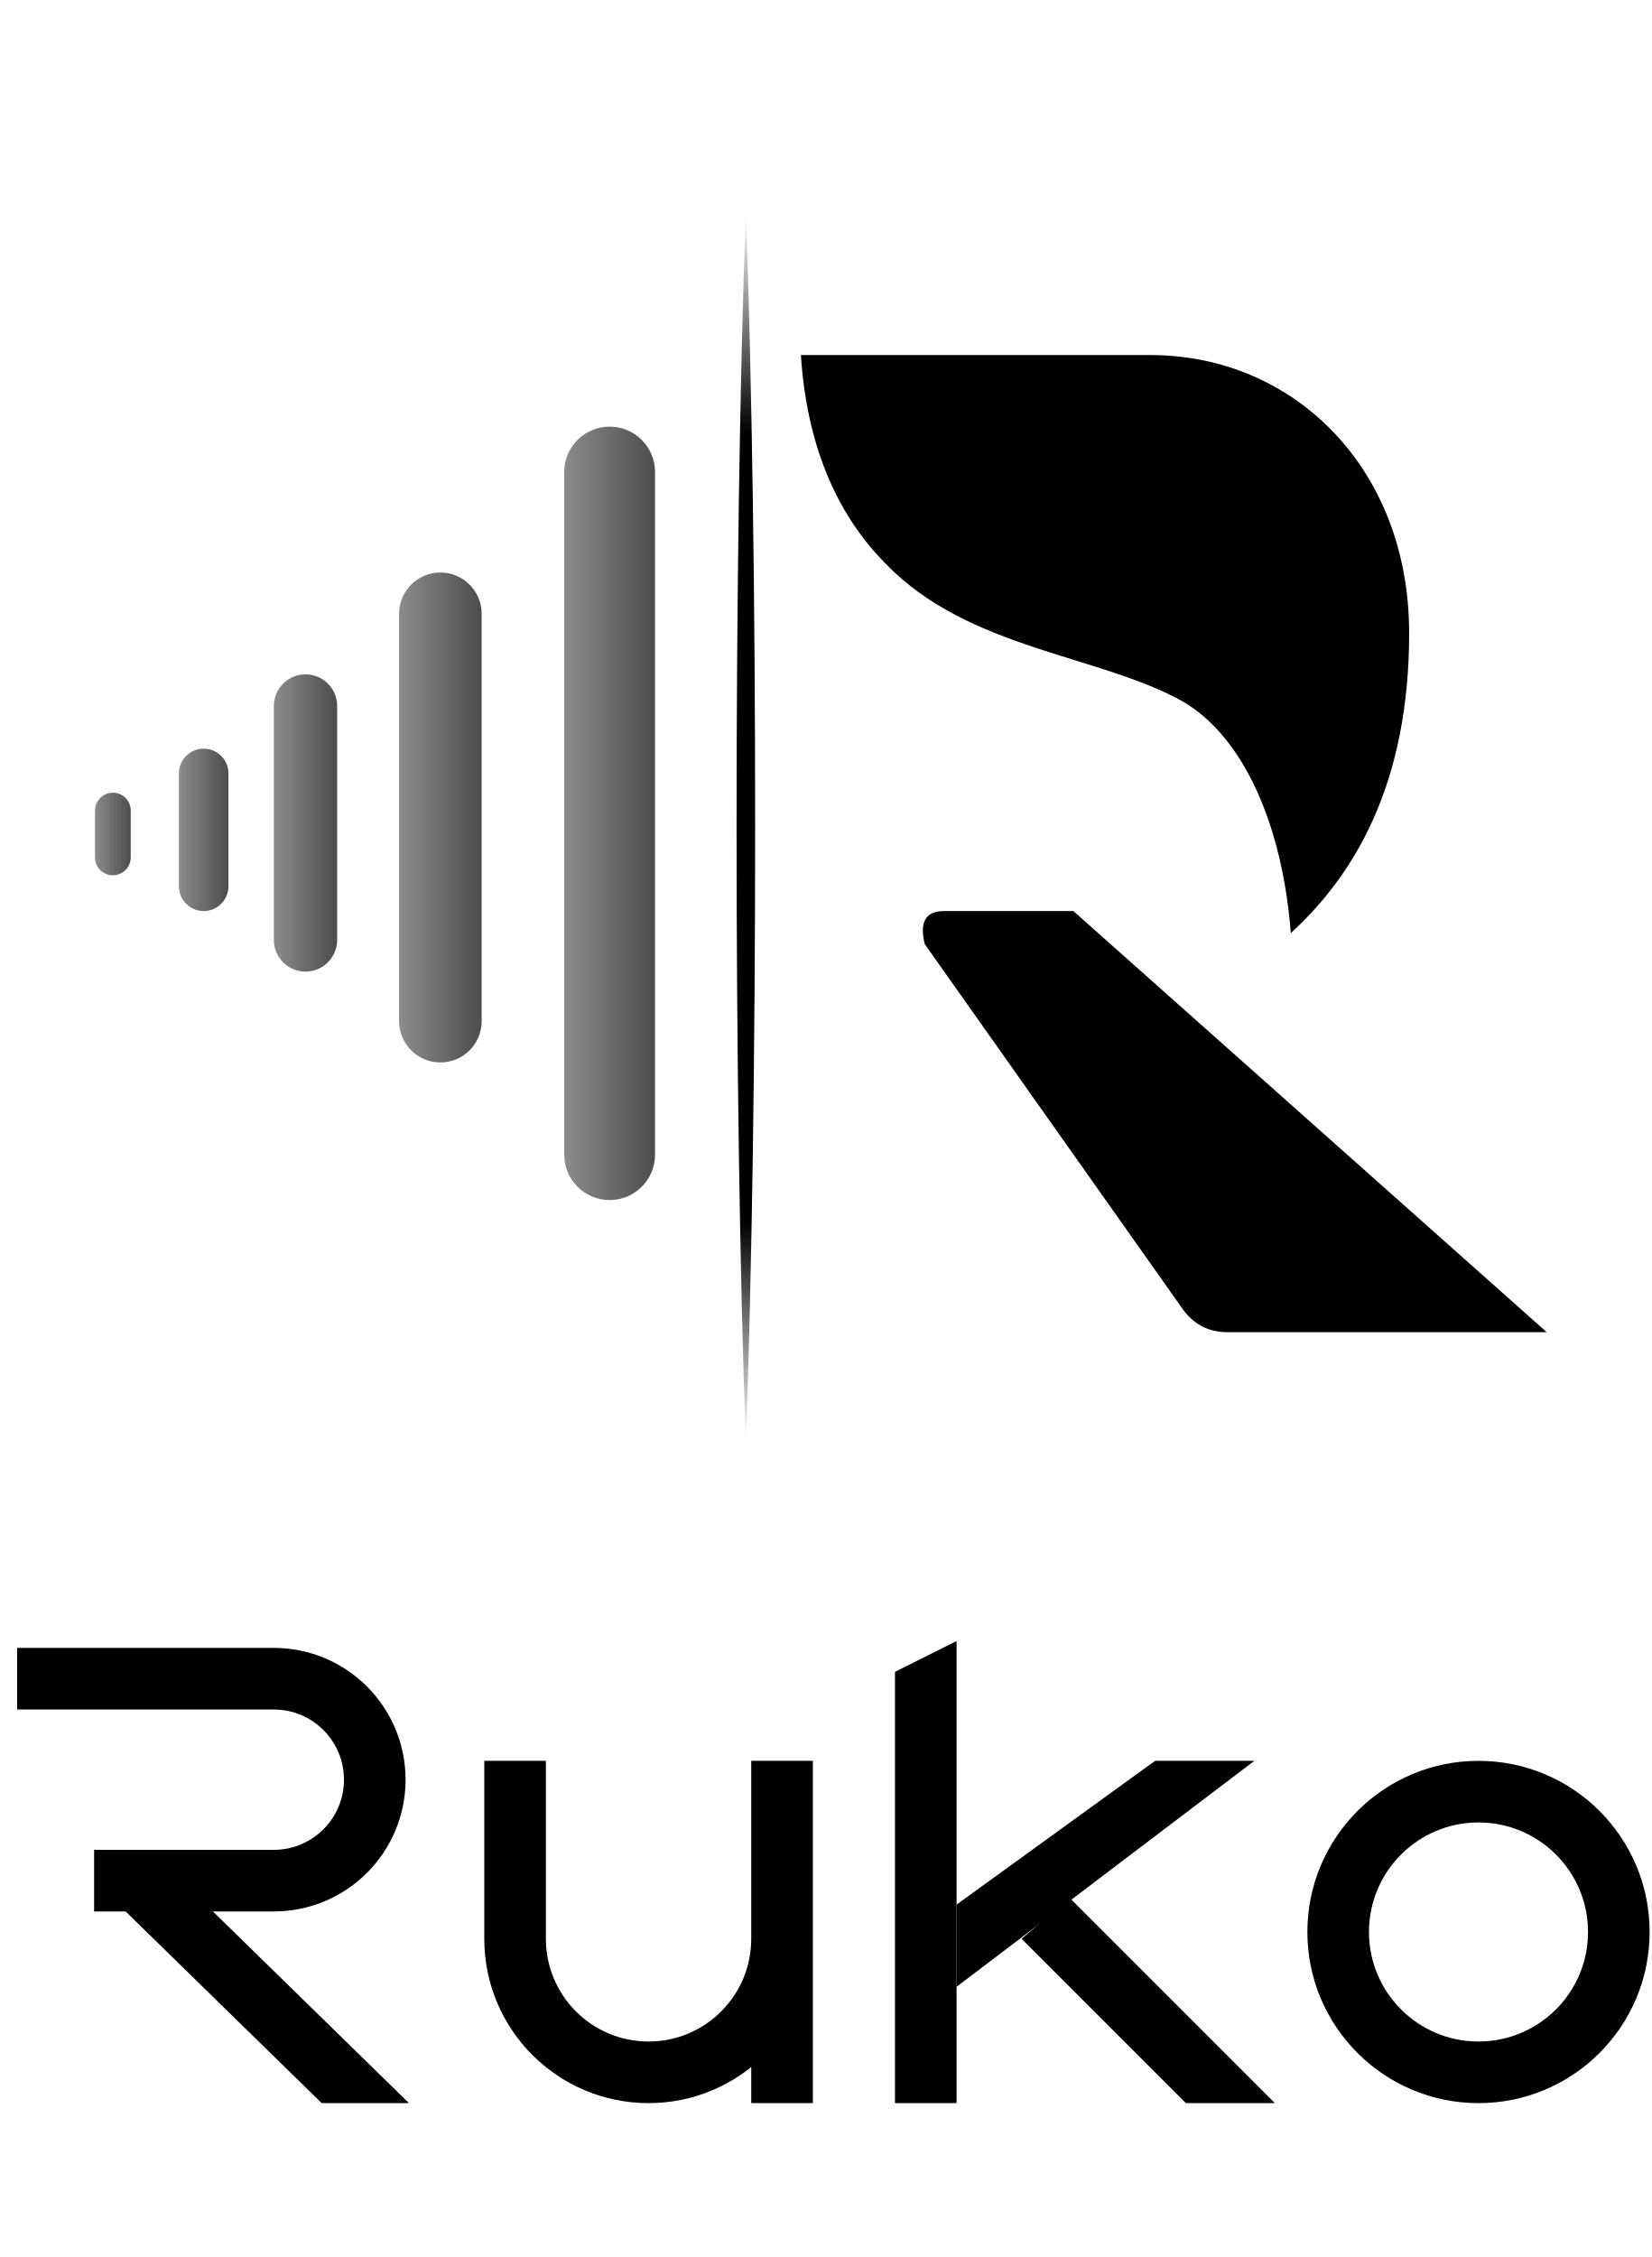
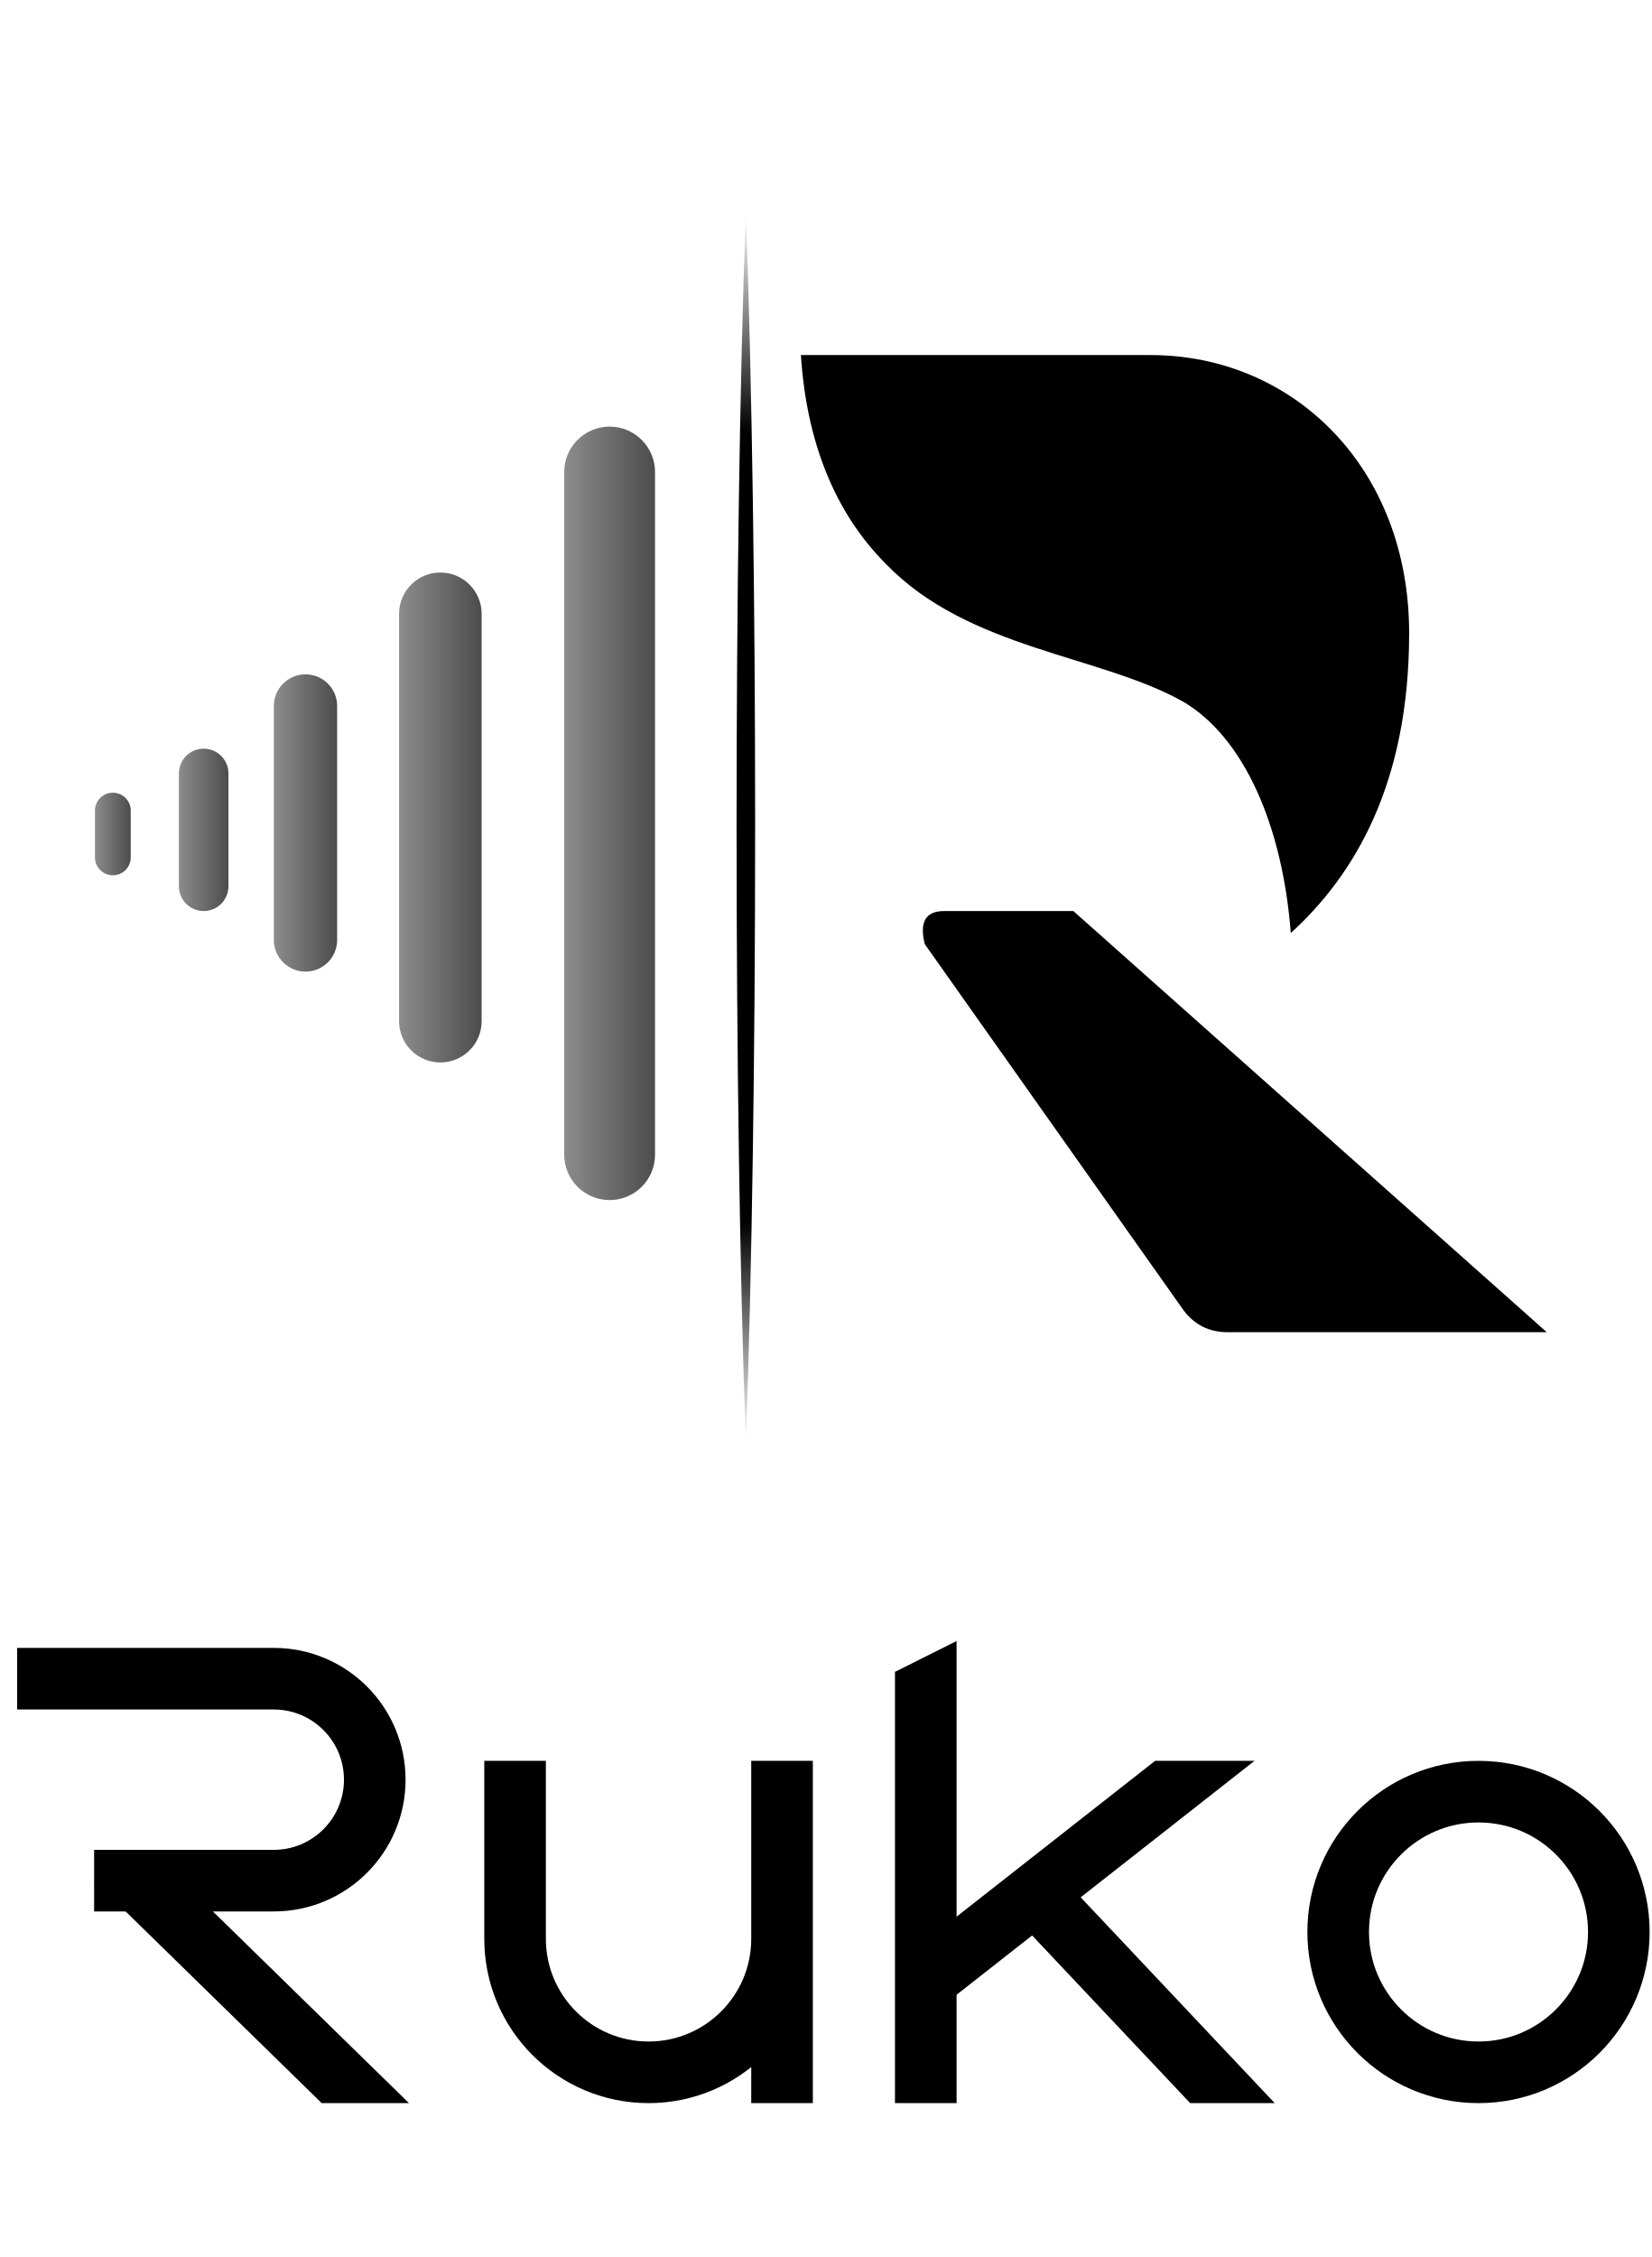
<svg xmlns="http://www.w3.org/2000/svg" viewBox="0 0 600 820" role="img" aria-label="Ruko">
  <g>
    <defs>
      <linearGradient id="bars-smono" x1="0" y1="0" x2="1" y2="0">
        <stop offset="0" stop-color="currentColor" stop-opacity="0.45" />
        <stop offset="1" stop-color="currentColor" stop-opacity="0.7" />
      </linearGradient>
      <linearGradient id="line-smono" x1="0" y1="0" x2="0" y2="1">
        <stop offset="0" stop-color="currentColor" stop-opacity="0" />
        <stop offset="0.18" stop-color="currentColor" />
        <stop offset="0.82" stop-color="currentColor" />
        <stop offset="1" stop-color="currentColor" stop-opacity="0" />
      </linearGradient>
    </defs>
    <g fill="url(#bars-smono)">
      <rect x="34.5" y="288" width="13" height="30" rx="6.5" />
      <rect x="65" y="272" width="18" height="59" rx="9" />
      <rect x="99.5" y="245" width="23" height="108" rx="11.5" />
      <rect x="145" y="208" width="30" height="178" rx="15" />
      <rect x="205" y="155" width="33" height="281" rx="16.5" />
    </g>
    <path d="M271 77 C275.5 200 275.5 400 271 524 C266.5 400 266.5 200 271 77Z" fill="url(#line-smono)" />
    <g fill="currentColor">
      <path d="M291 129 L418 129 C470 129 512 170 512 230 C512 285 492 318 469 339 C466 300 452 268 430 255 C400 238 352 236 322 205 C303 186 293 160 291 129 Z" />
      <path d="M343 331 L390 331 L562 484 L446 484 Q436 484 430 476 L336 343 Q333 331 343 331 Z" />
    </g>
  </g>
  <g transform="translate(-9.326425 577.5648) scale(0.6217617)">
    <g fill="none" stroke="currentColor" stroke-width="36">
      <path d="M25 52 H175 A59 59 0 0 1 175 170 H70" />
      <path d="M316 100 V204 A78 78 0 0 0 472 204 V100 M472 204 V300" />
      <circle cx="879" cy="200" r="82" />
    </g>
    <g fill="currentColor">
      <polygon points="70,170 121,170 254,300 203,300" />
      <polygon points="538,48 574,30 574,300 538,300" />
-       <polygon points="574,184 690,100 748,100 574,232" />
-       <polygon points="612,204 640,180 760,300 708,300" />
+       <polygon points="544.9,213.9 690,100 748.1,100 567.1,242.1" />
+       <polygon points="633.1,165.5 759.9,300 710.5,300 606.9,190.1" />
    </g>
  </g>
</svg>
